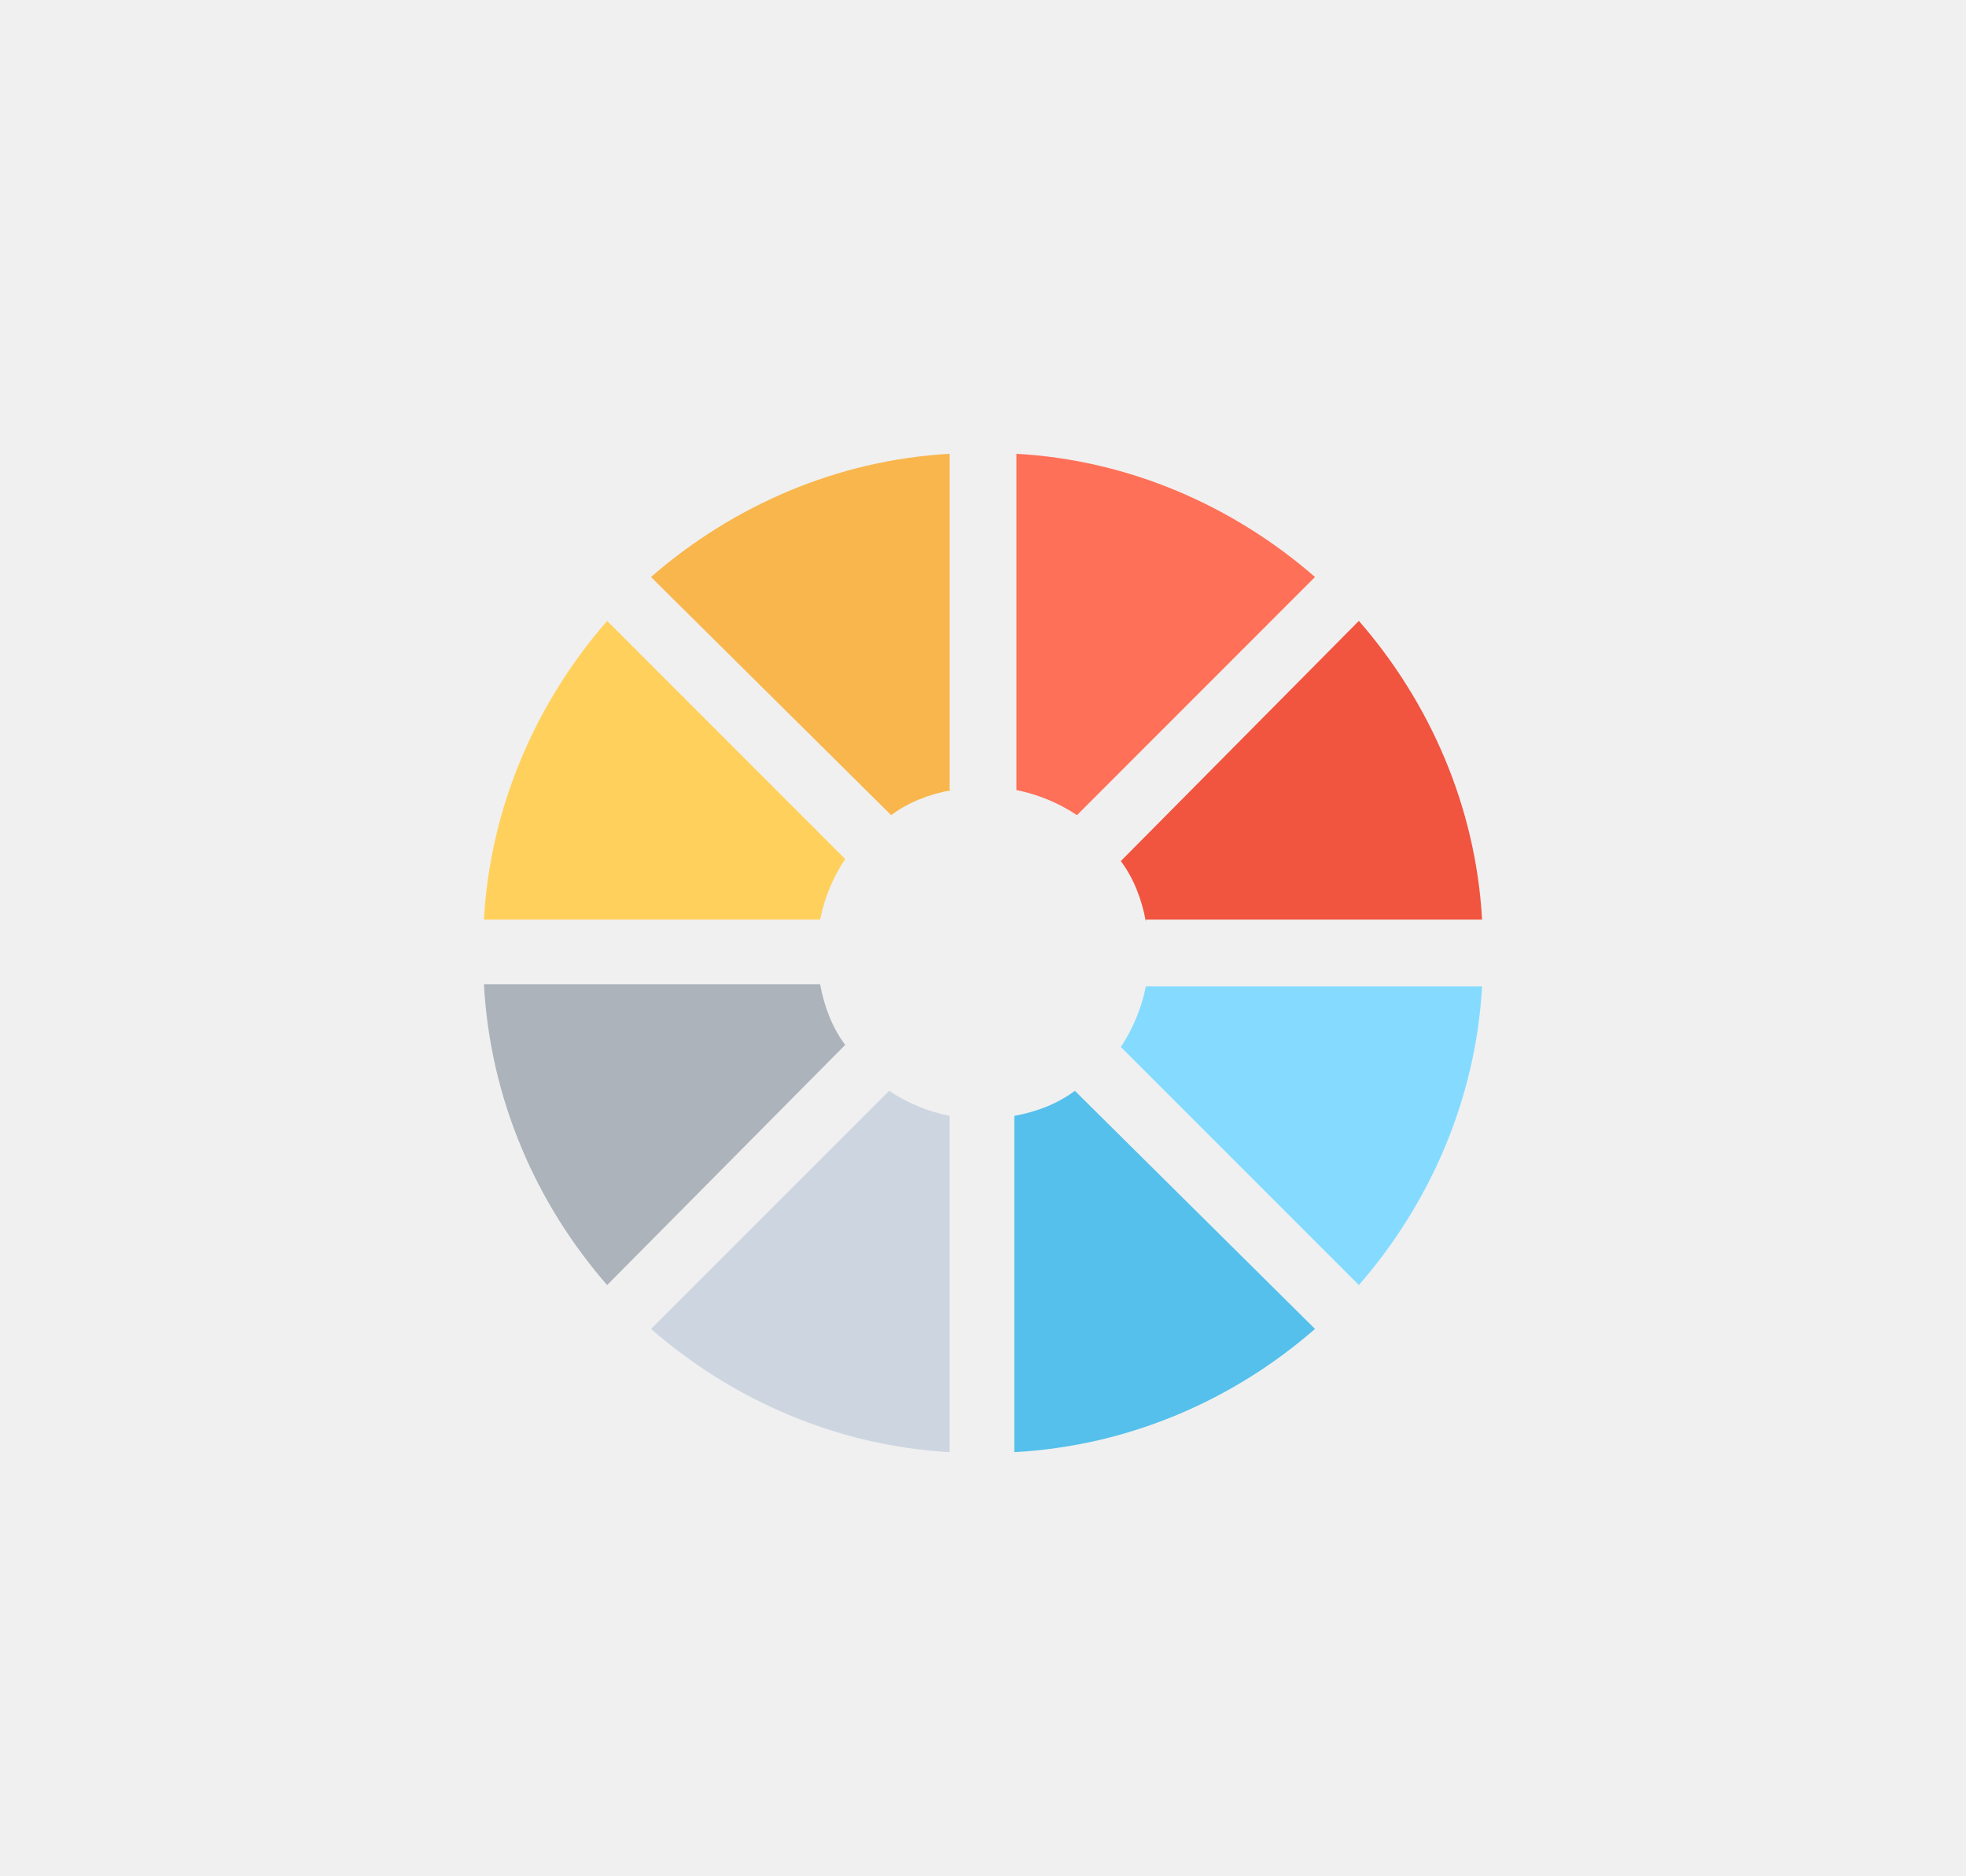
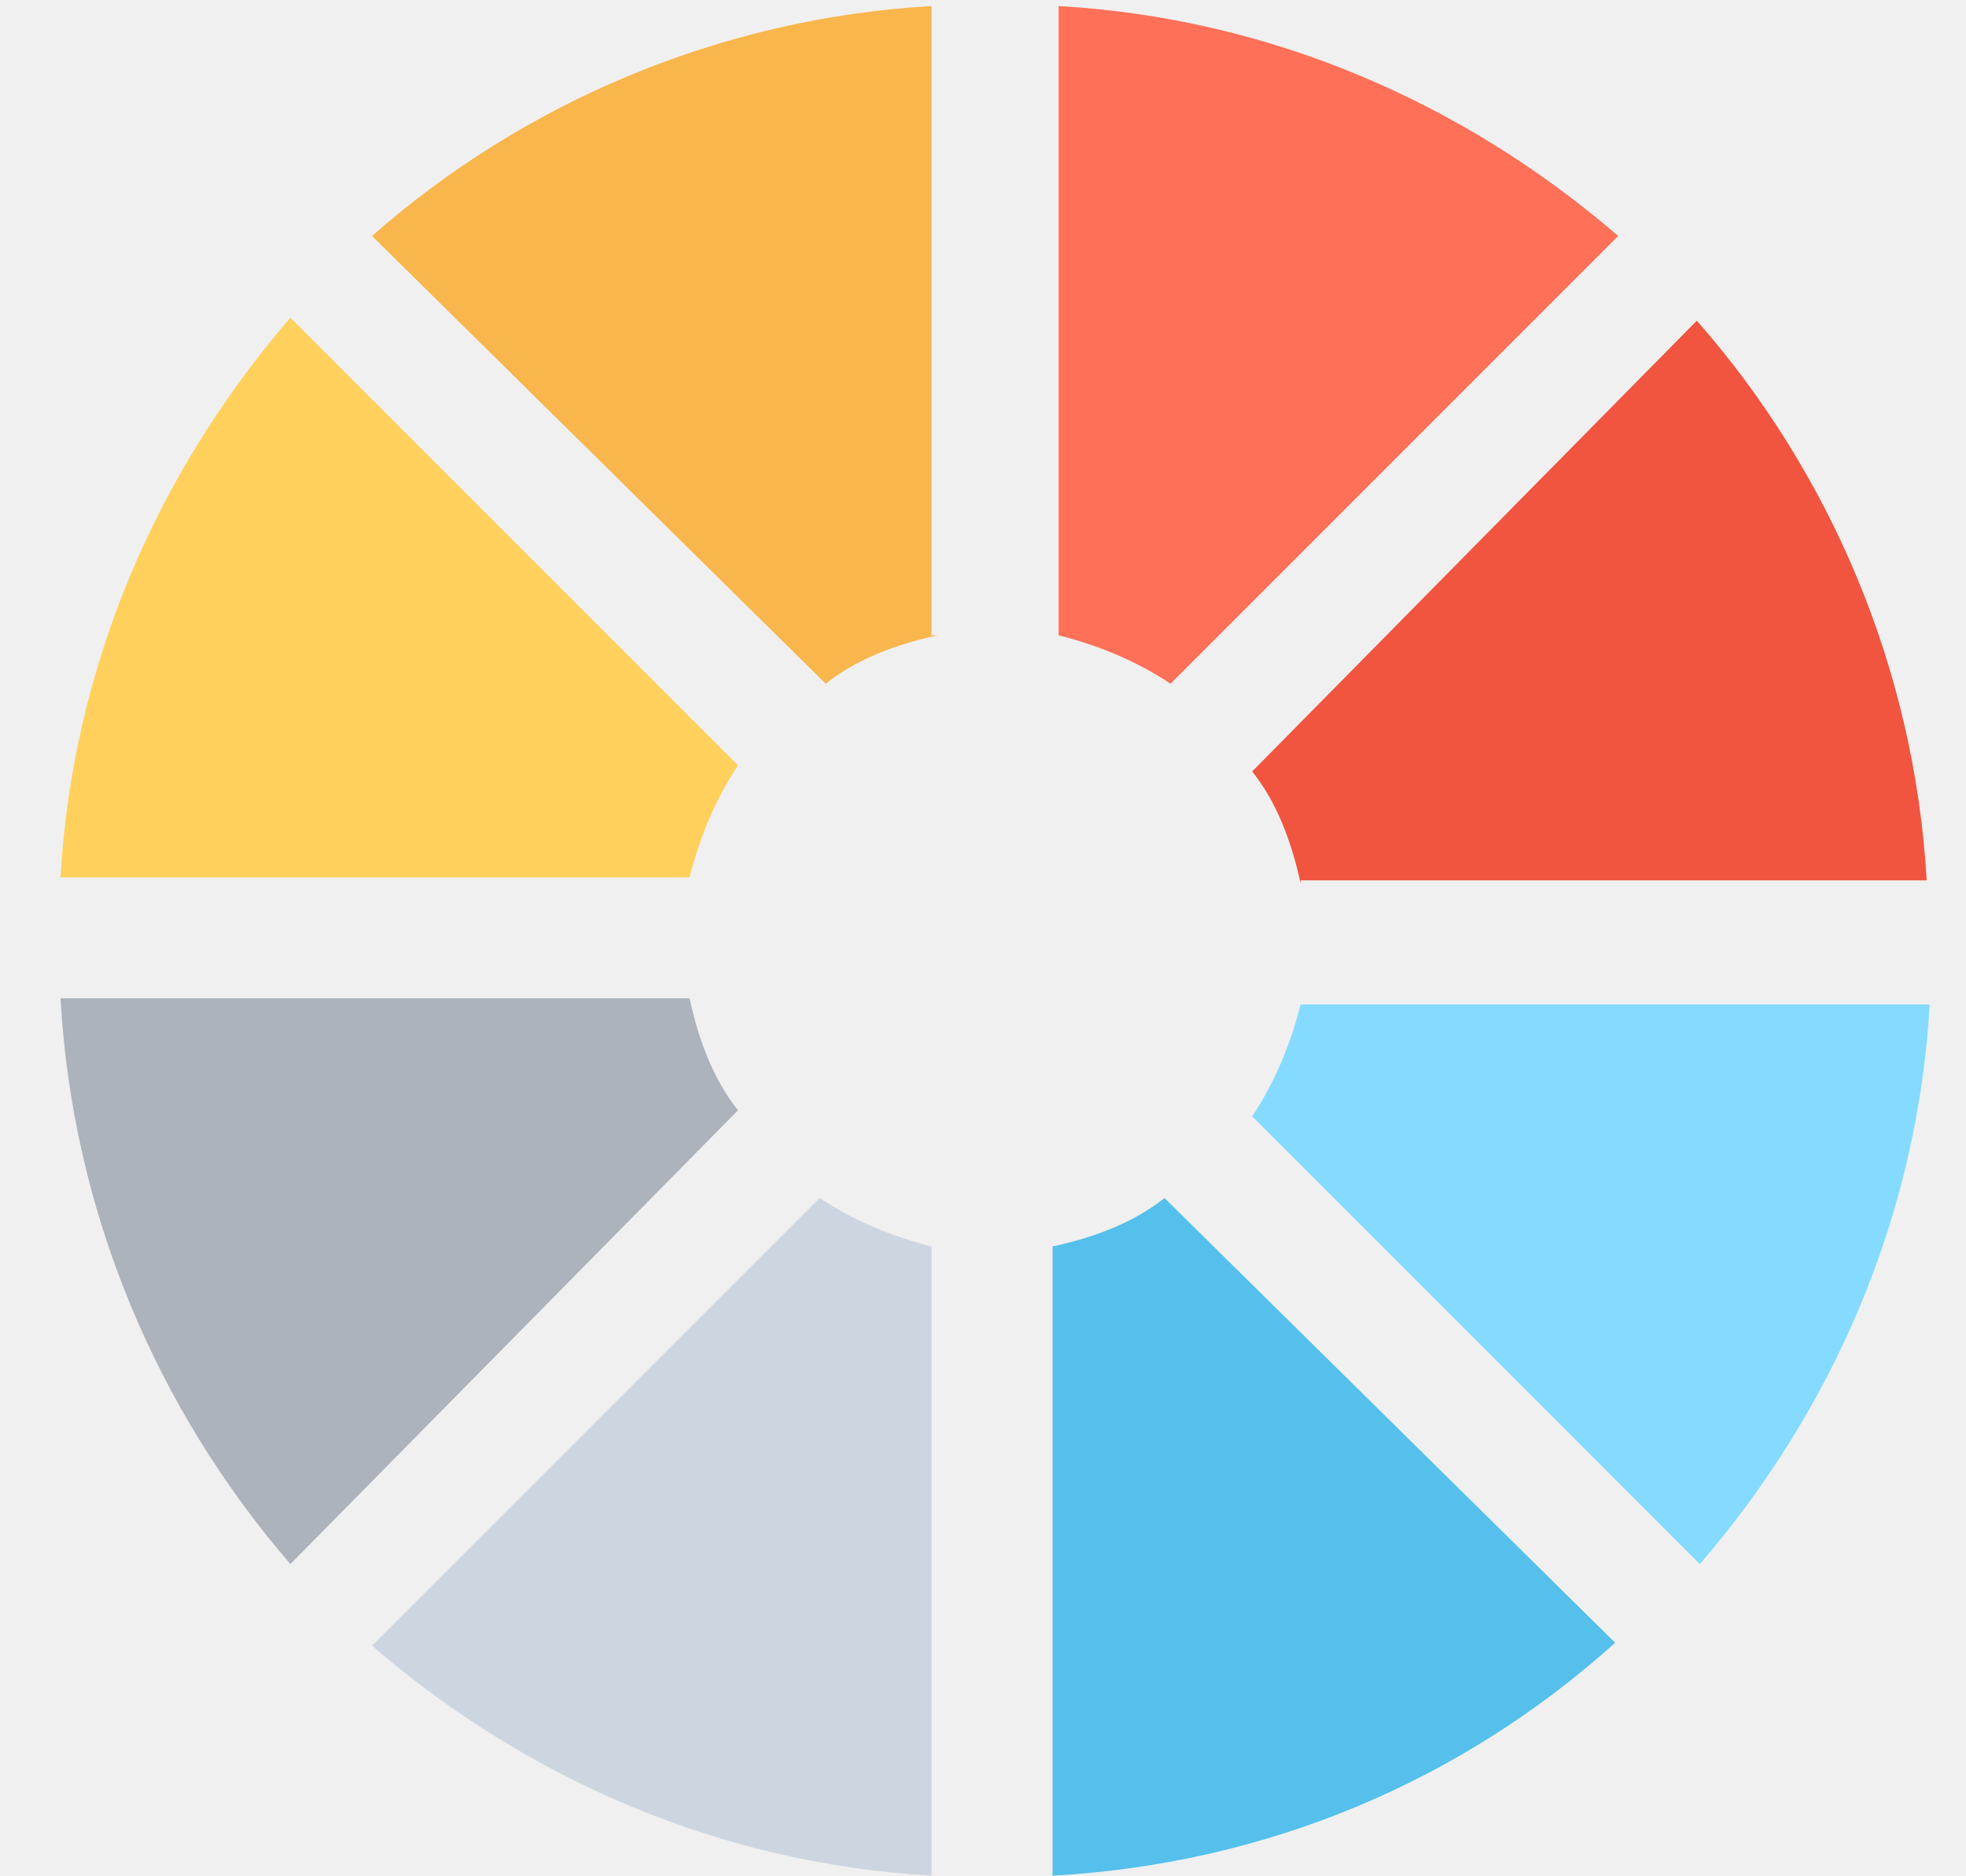
- <svg xmlns="http://www.w3.org/2000/svg" width="65" height="62" viewBox="0 0 65 62" fill="none">
-   <g clip-path="url(#clip0)">
-     <path d="M27.944 28.393C27.529 29.015 27.253 29.705 27.115 30.395H16C16.207 26.667 17.726 23.215 20.073 20.523L27.944 28.393Z" fill="#FFD15C" />
-     <path d="M27.115 32.535C27.253 33.295 27.529 33.985 27.944 34.538L20.073 42.477C17.726 39.785 16.207 36.333 16 32.535H27.115Z" fill="#ACB3BA" />
-     <path d="M29.394 36.056C30.015 36.471 30.706 36.747 31.396 36.885V48C27.668 47.793 24.216 46.274 21.523 43.927L29.394 36.056Z" fill="#CDD6E0" />
-     <path d="M33.535 48V36.885C34.294 36.747 34.985 36.471 35.537 36.056L43.477 43.927C40.784 46.274 37.332 47.793 33.535 48Z" fill="#54C0EB" />
-     <path d="M37.057 34.607C37.471 33.985 37.747 33.295 37.885 32.605H49C48.793 36.333 47.274 39.785 44.927 42.477L37.057 34.607Z" fill="#84DBFF" />
-     <path d="M31.465 26.115C30.706 26.253 30.015 26.529 29.463 26.944L21.523 19.073C24.216 16.726 27.668 15.207 31.396 15V26.115H31.465Z" fill="#F8B64C" />
-     <path d="M37.885 30.464C37.747 29.705 37.471 29.015 37.057 28.462L44.927 20.523C47.274 23.215 48.793 26.667 49 30.395H37.885V30.464Z" fill="#F1543F" />
-     <path d="M35.607 26.944C34.985 26.529 34.295 26.253 33.605 26.115V15C37.333 15.207 40.784 16.726 43.477 19.073L35.607 26.944Z" fill="#FF7058" />
+ <svg xmlns="http://www.w3.org/2000/svg" xmlns:xlink="http://www.w3.org/1999/xlink" version="1.1" id="Capa_1" x="0px" y="0px" viewBox="0 0 65 62" style="enable-background:new 0 0 65 62;" xml:space="preserve">
+   <style type="text/css">
+ 	.st0{clip-path:url(#SVGID_2_);}
+ 	.st1{fill:#FFD15C;}
+ 	.st2{fill:#ACB3BA;}
+ 	.st3{fill:#CDD6E0;}
+ 	.st4{fill:#54C0EB;}
+ 	.st5{fill:#84DBFF;}
+ 	.st6{fill:#F8B64C;}
+ 	.st7{fill:#F1543F;}
+ 	.st8{fill:#FF7058;}
+ </style>
+   <g>
+     <defs>
+       <rect id="SVGID_1_" x="2" y="0.2" width="61.8" height="61.8" />
+     </defs>
+     <clipPath id="SVGID_2_">
+       <use xlink:href="#SVGID_1_" style="overflow:visible;" />
+     </clipPath>
+     <g class="st0">
+       <path class="st1" d="M24.4,25.3c-0.8,1.2-1.3,2.5-1.6,3.7H2c0.4-7,3.2-13.4,7.6-18.5L24.4,25.3z" />
+       <path class="st2" d="M22.8,33c0.3,1.4,0.8,2.7,1.6,3.7L9.6,51.7C5.2,46.6,2.4,40.1,2,33H22.8z" />
+       <path class="st3" d="M27.1,39.6c1.2,0.8,2.5,1.3,3.7,1.6V62c-7-0.4-13.4-3.2-18.5-7.6L27.1,39.6z" />
+       <path class="st4" d="M34.8,62V41.2c1.4-0.3,2.7-0.8,3.7-1.6l14.9,14.7C48.4,58.8,42,61.6,34.8,62z" />
+       <path class="st5" d="M41.4,36.9c0.8-1.2,1.3-2.5,1.6-3.7h20.8c-0.4,7-3.2,13.4-7.6,18.5L41.4,36.9z" />
+       <path class="st6" d="M31,21c-1.4,0.3-2.7,0.8-3.7,1.6L12.3,7.8c5-4.4,11.5-7.2,18.5-7.6V21H31z" />
+       <path class="st7" d="M43,29.2c-0.3-1.4-0.8-2.7-1.6-3.7l14.7-14.9c4.4,5,7.2,11.5,7.6,18.5H43V29.2z" />
+       <path class="st8" d="M38.7,22.6c-1.2-0.8-2.5-1.3-3.7-1.6V0.2c7,0.4,13.4,3.2,18.5,7.6L38.7,22.6z" />
+     </g>
  </g>
-   <defs>
-     <clipPath id="clip0">
-       <rect width="33" height="33" fill="white" transform="matrix(1 0 0 -1 16 48)" />
-     </clipPath>
-   </defs>
</svg>
